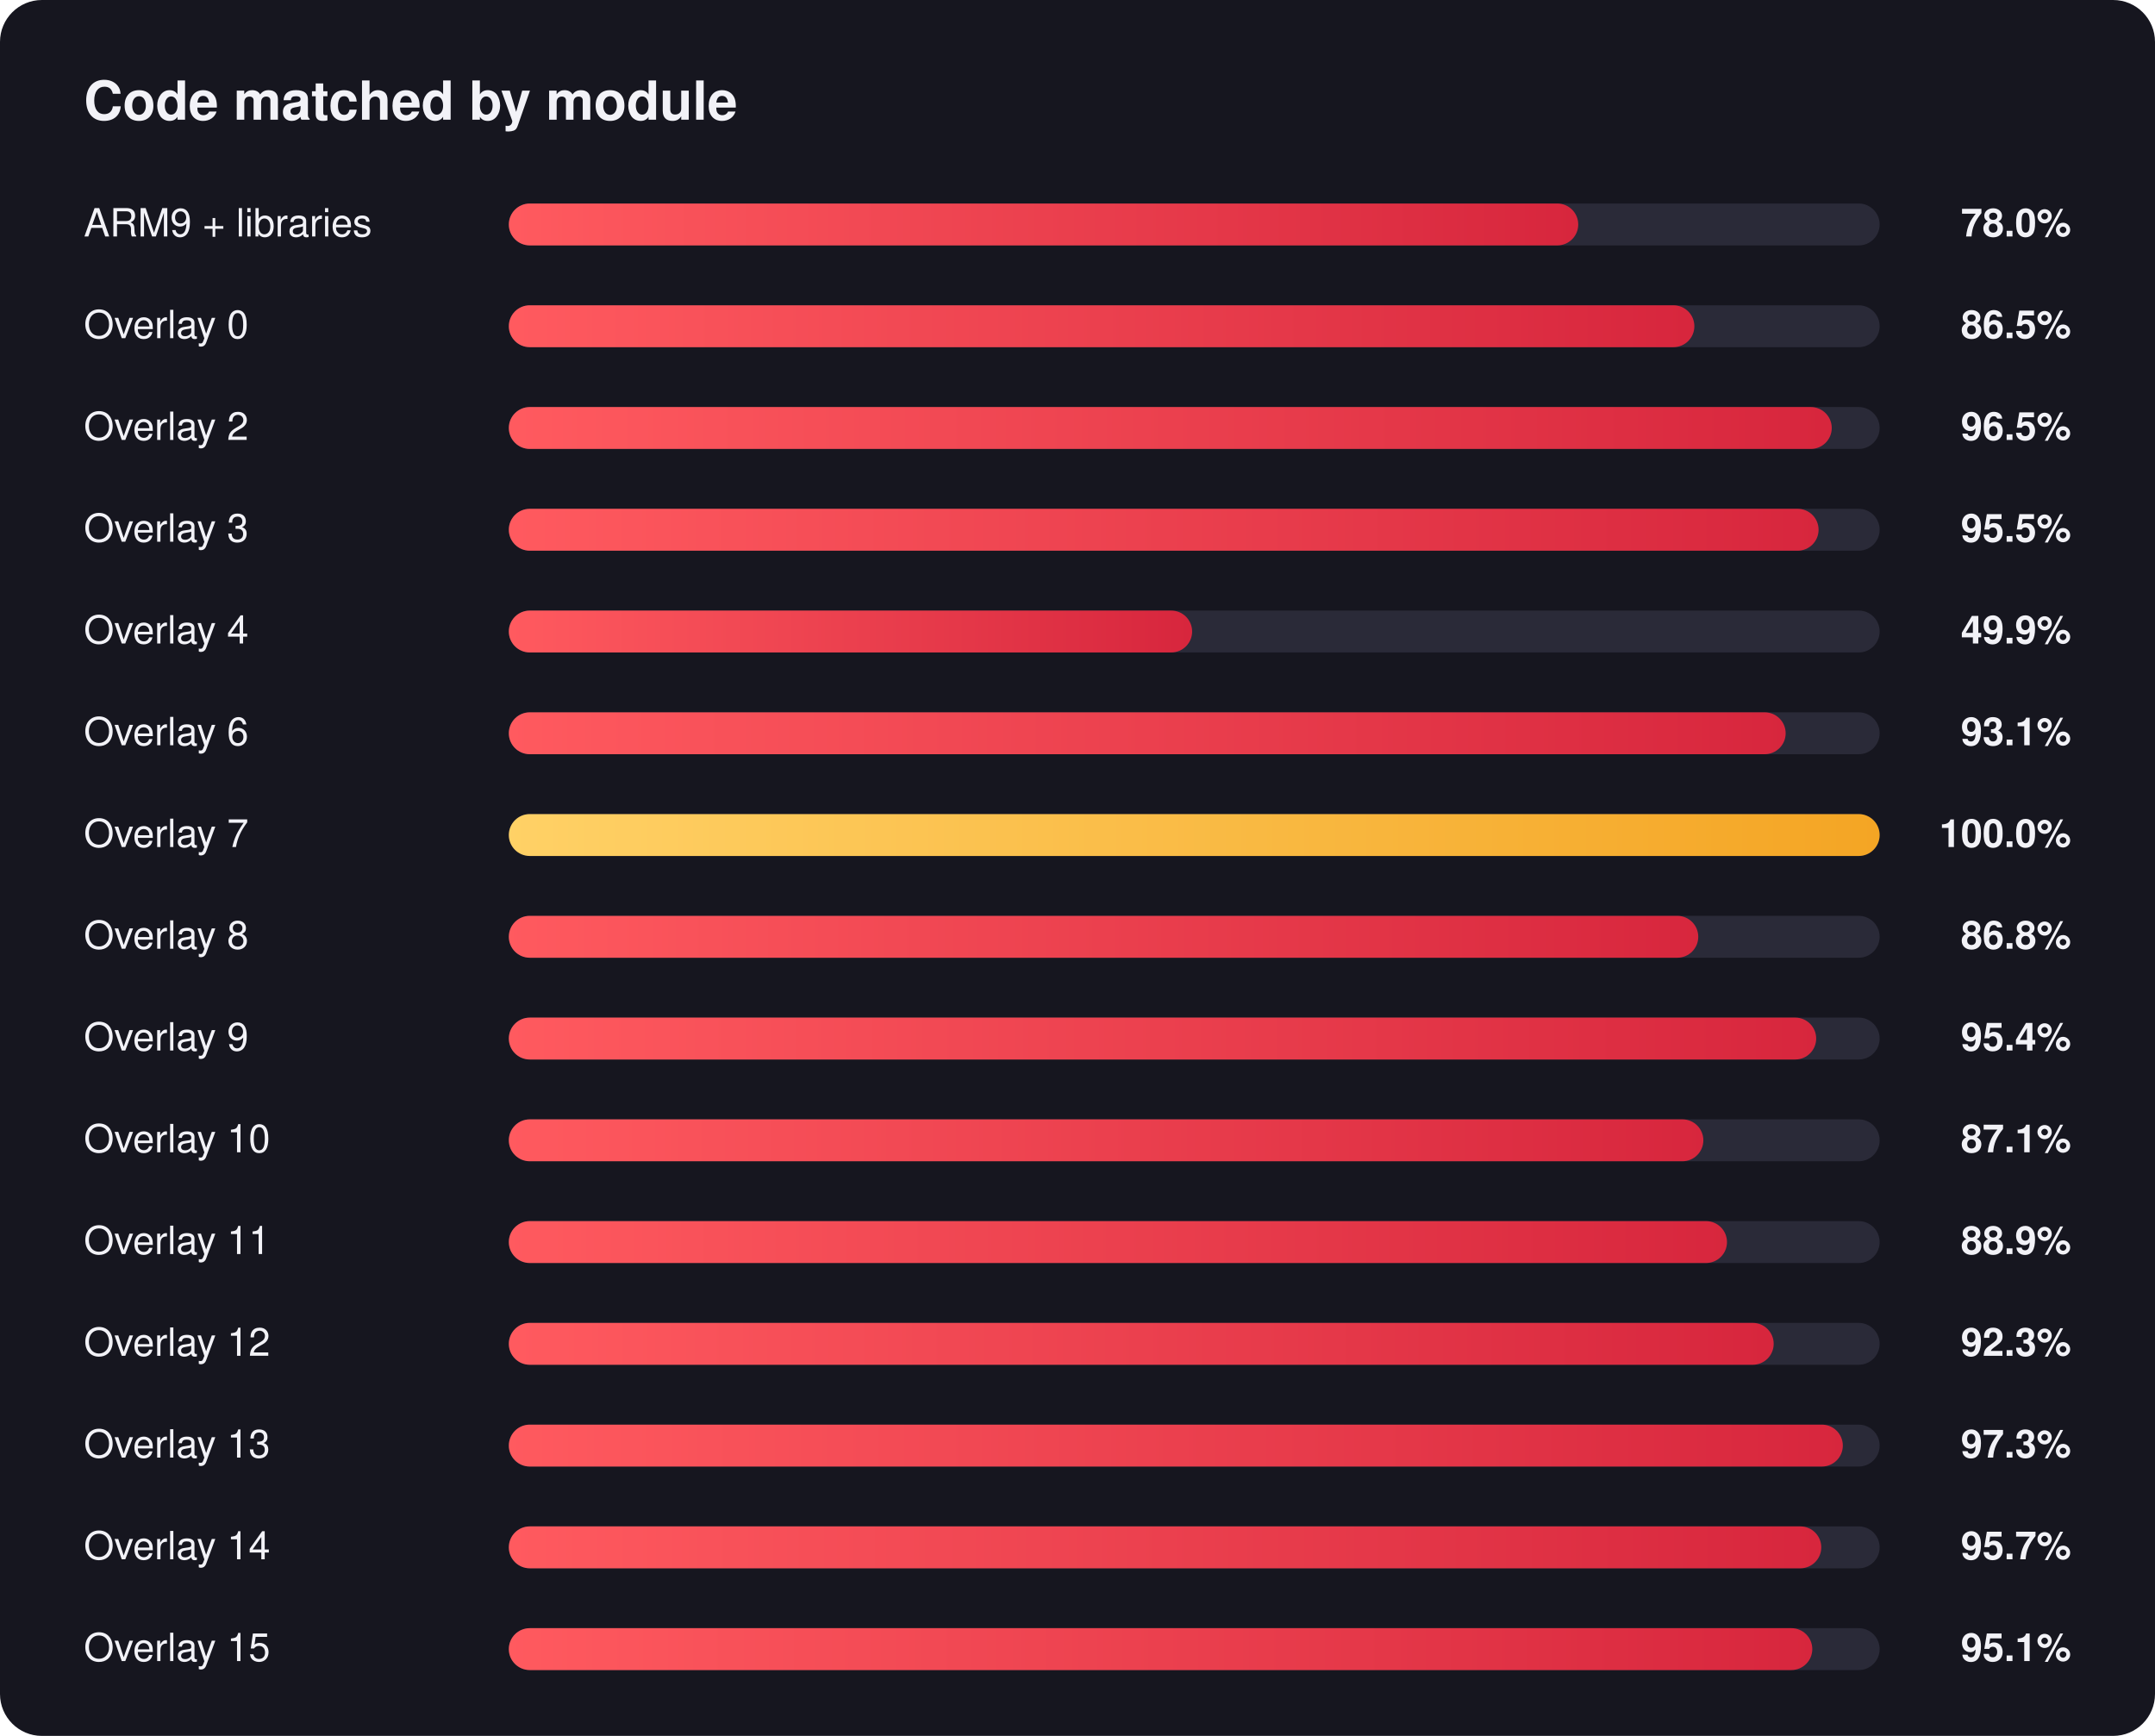
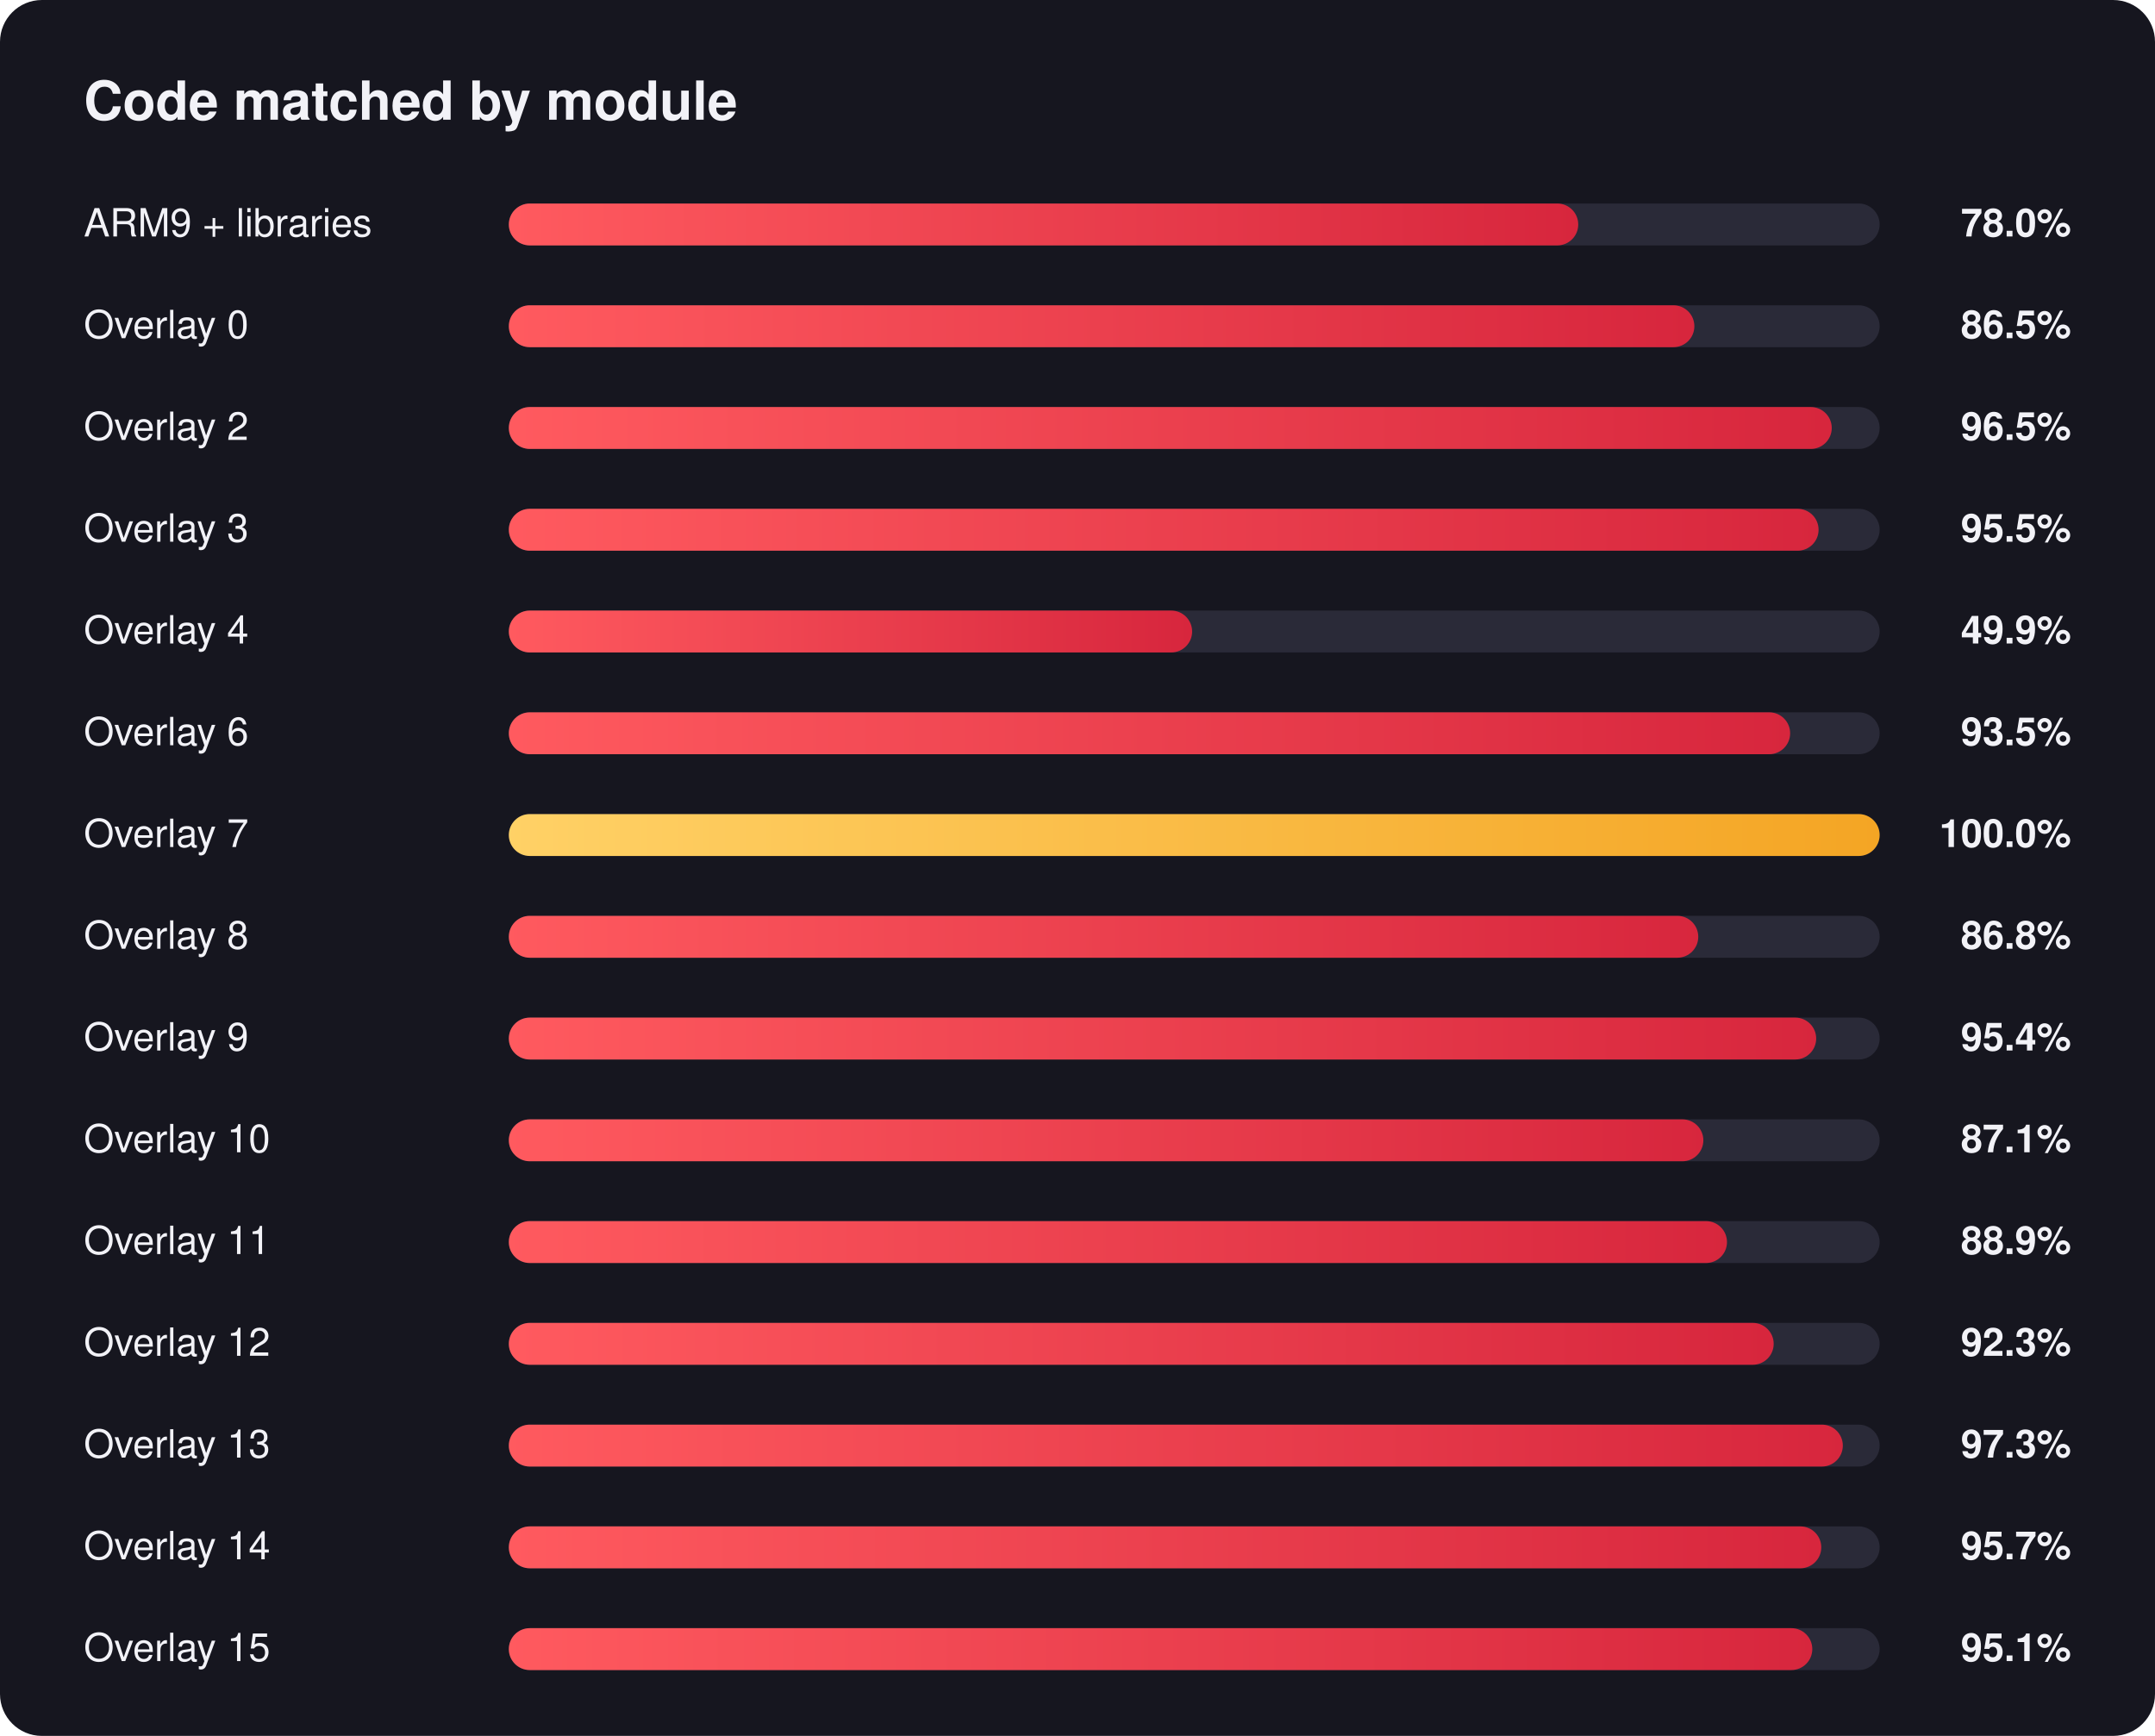
<svg xmlns="http://www.w3.org/2000/svg" width="720" height="580" viewBox="0 0 720 580" font-family="Segoe UI, Helvetica, Arial, sans-serif">
  <defs>
    <linearGradient id="red" x1="0" x2="1" y1="0" y2="0">
      <stop offset="0" stop-color="#ff5a5f" />
      <stop offset="1" stop-color="#d7263d" />
    </linearGradient>
    <linearGradient id="gold" x1="0" x2="1" y1="0" y2="0">
      <stop offset="0" stop-color="#ffd166" />
      <stop offset="1" stop-color="#f4a524" />
    </linearGradient>
  </defs>
  <rect width="720" height="580" rx="14" fill="#16161f" />
  <text x="28" y="40" fill="#f2f2f7" font-size="18" font-weight="700">Code matched by module</text>
  <text x="28" y="79" fill="#f2f2f7" font-size="13">ARM9 + libraries</text>
  <text x="692" y="79" fill="#f2f2f7" font-size="13" font-weight="600" text-anchor="end">78.0%</text>
  <rect x="170" y="68" width="458" height="14" rx="7.0" fill="#2a2a38" />
  <rect x="170" y="68" width="357.3" height="14" rx="7.0" fill="url(#red)" />
  <text x="28" y="113" fill="#f2f2f7" font-size="13">Overlay 0</text>
  <text x="692" y="113" fill="#f2f2f7" font-size="13" font-weight="600" text-anchor="end">86.5%</text>
  <rect x="170" y="102" width="458" height="14" rx="7.0" fill="#2a2a38" />
  <rect x="170" y="102" width="396.1" height="14" rx="7.0" fill="url(#red)" />
  <text x="28" y="147" fill="#f2f2f7" font-size="13">Overlay 2</text>
  <text x="692" y="147" fill="#f2f2f7" font-size="13" font-weight="600" text-anchor="end">96.5%</text>
  <rect x="170" y="136" width="458" height="14" rx="7.0" fill="#2a2a38" />
  <rect x="170" y="136" width="442.0" height="14" rx="7.0" fill="url(#red)" />
  <text x="28" y="181" fill="#f2f2f7" font-size="13">Overlay 3</text>
  <text x="692" y="181" fill="#f2f2f7" font-size="13" font-weight="600" text-anchor="end">95.5%</text>
  <rect x="170" y="170" width="458" height="14" rx="7.0" fill="#2a2a38" />
  <rect x="170" y="170" width="437.6" height="14" rx="7.0" fill="url(#red)" />
  <text x="28" y="215" fill="#f2f2f7" font-size="13">Overlay 4</text>
  <text x="692" y="215" fill="#f2f2f7" font-size="13" font-weight="600" text-anchor="end">49.9%</text>
  <rect x="170" y="204" width="458" height="14" rx="7.0" fill="#2a2a38" />
  <rect x="170" y="204" width="228.3" height="14" rx="7.0" fill="url(#red)" />
  <text x="28" y="249" fill="#f2f2f7" font-size="13">Overlay 6</text>
-   <text x="692" y="249" fill="#f2f2f7" font-size="13" font-weight="600" text-anchor="end">93.1%</text>
+   <text x="692" y="249" fill="#f2f2f7" font-size="13" font-weight="600" text-anchor="end">93.5%</text>
  <rect x="170" y="238" width="458" height="14" rx="7.0" fill="#2a2a38" />
-   <rect x="170" y="238" width="426.6" height="14" rx="7.0" fill="url(#red)" />
+   <rect x="170" y="238" width="428.1" height="14" rx="7.0" fill="url(#red)" />
  <text x="28" y="283" fill="#f2f2f7" font-size="13">Overlay 7</text>
  <text x="692" y="283" fill="#f2f2f7" font-size="13" font-weight="600" text-anchor="end">100.0%</text>
  <rect x="170" y="272" width="458" height="14" rx="7.0" fill="#2a2a38" />
  <rect x="170" y="272" width="458.0" height="14" rx="7.0" fill="url(#gold)" />
  <text x="28" y="317" fill="#f2f2f7" font-size="13">Overlay 8</text>
  <text x="692" y="317" fill="#f2f2f7" font-size="13" font-weight="600" text-anchor="end">86.8%</text>
  <rect x="170" y="306" width="458" height="14" rx="7.0" fill="#2a2a38" />
  <rect x="170" y="306" width="397.4" height="14" rx="7.0" fill="url(#red)" />
  <text x="28" y="351" fill="#f2f2f7" font-size="13">Overlay 9</text>
  <text x="692" y="351" fill="#f2f2f7" font-size="13" font-weight="600" text-anchor="end">95.4%</text>
  <rect x="170" y="340" width="458" height="14" rx="7.0" fill="#2a2a38" />
  <rect x="170" y="340" width="436.8" height="14" rx="7.0" fill="url(#red)" />
  <text x="28" y="385" fill="#f2f2f7" font-size="13">Overlay 10</text>
  <text x="692" y="385" fill="#f2f2f7" font-size="13" font-weight="600" text-anchor="end">87.1%</text>
  <rect x="170" y="374" width="458" height="14" rx="7.0" fill="#2a2a38" />
  <rect x="170" y="374" width="399.1" height="14" rx="7.0" fill="url(#red)" />
  <text x="28" y="419" fill="#f2f2f7" font-size="13">Overlay 11</text>
  <text x="692" y="419" fill="#f2f2f7" font-size="13" font-weight="600" text-anchor="end">88.9%</text>
  <rect x="170" y="408" width="458" height="14" rx="7.0" fill="#2a2a38" />
  <rect x="170" y="408" width="407.0" height="14" rx="7.0" fill="url(#red)" />
  <text x="28" y="453" fill="#f2f2f7" font-size="13">Overlay 12</text>
  <text x="692" y="453" fill="#f2f2f7" font-size="13" font-weight="600" text-anchor="end">92.3%</text>
  <rect x="170" y="442" width="458" height="14" rx="7.0" fill="#2a2a38" />
  <rect x="170" y="442" width="422.6" height="14" rx="7.0" fill="url(#red)" />
  <text x="28" y="487" fill="#f2f2f7" font-size="13">Overlay 13</text>
  <text x="692" y="487" fill="#f2f2f7" font-size="13" font-weight="600" text-anchor="end">97.3%</text>
  <rect x="170" y="476" width="458" height="14" rx="7.0" fill="#2a2a38" />
  <rect x="170" y="476" width="445.7" height="14" rx="7.0" fill="url(#red)" />
  <text x="28" y="521" fill="#f2f2f7" font-size="13">Overlay 14</text>
  <text x="692" y="521" fill="#f2f2f7" font-size="13" font-weight="600" text-anchor="end">95.7%</text>
  <rect x="170" y="510" width="458" height="14" rx="7.0" fill="#2a2a38" />
  <rect x="170" y="510" width="438.5" height="14" rx="7.0" fill="url(#red)" />
  <text x="28" y="555" fill="#f2f2f7" font-size="13">Overlay 15</text>
  <text x="692" y="555" fill="#f2f2f7" font-size="13" font-weight="600" text-anchor="end">95.1%</text>
  <rect x="170" y="544" width="458" height="14" rx="7.0" fill="#2a2a38" />
  <rect x="170" y="544" width="435.5" height="14" rx="7.0" fill="url(#red)" />
</svg>
